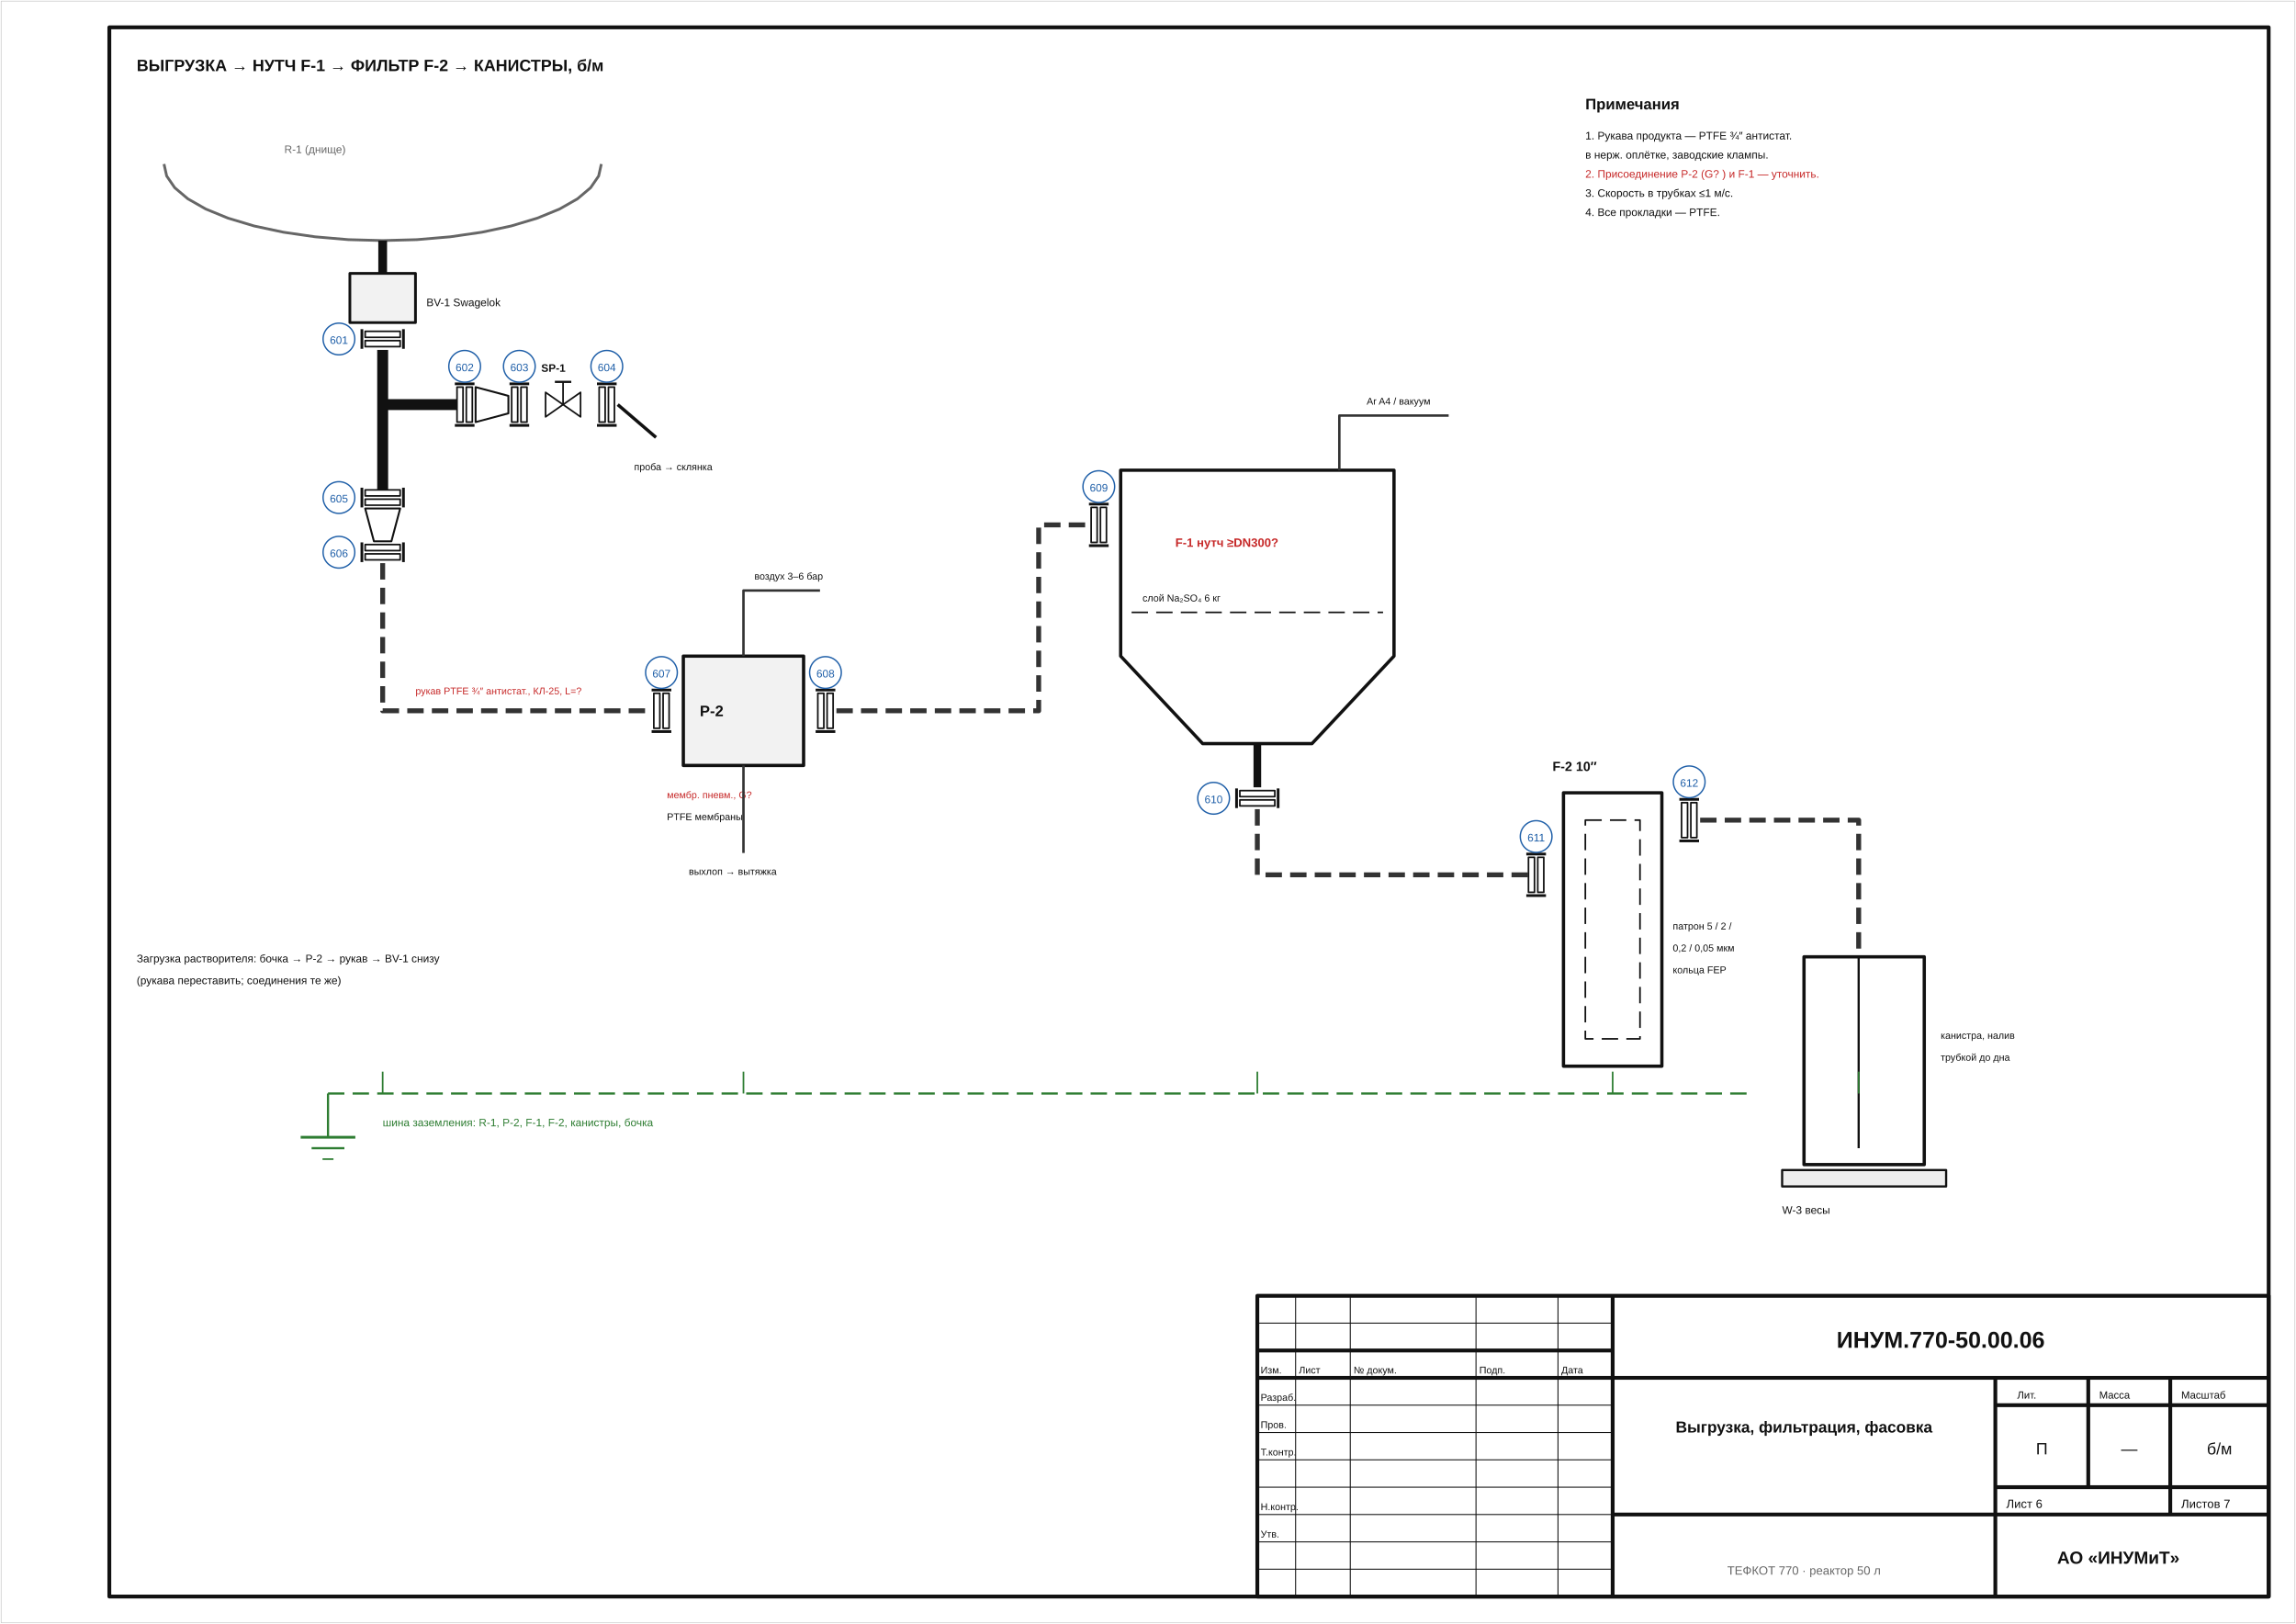
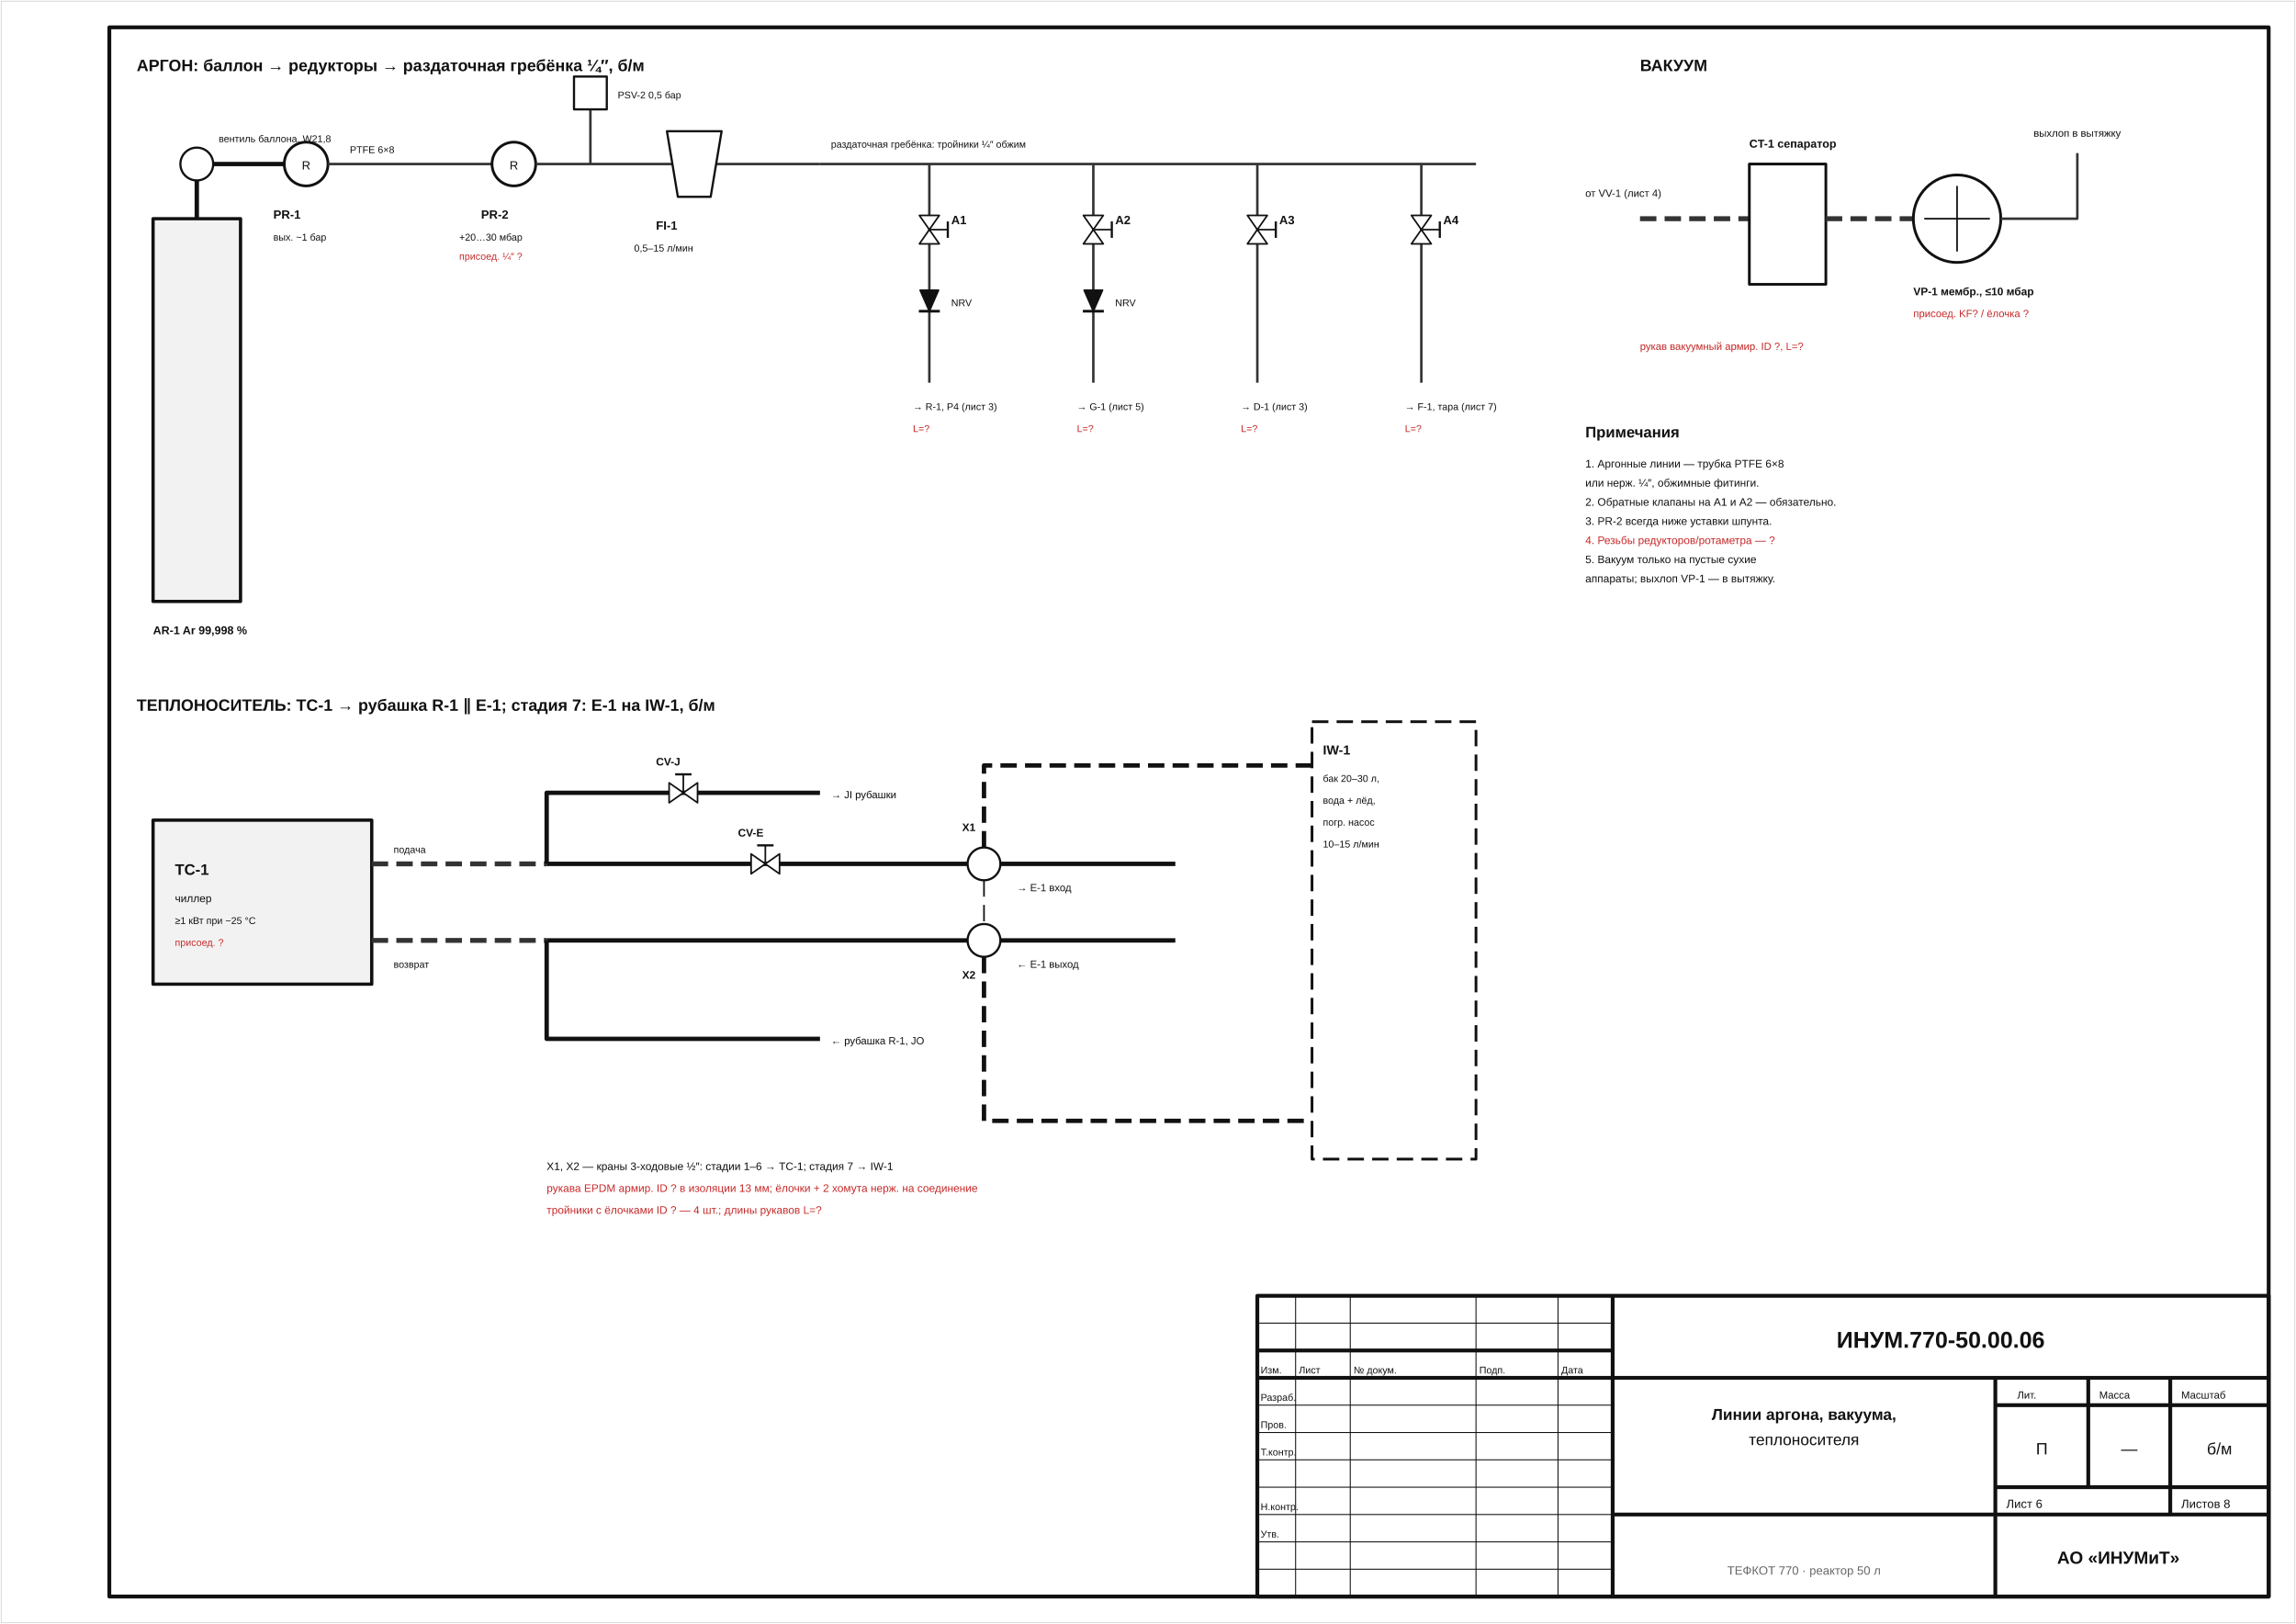
<svg xmlns="http://www.w3.org/2000/svg" viewBox="0 0 420.0 297.0" width="420.0mm" height="297.0mm" font-family="Arial, 'Liberation Sans', sans-serif">
  <rect width="100%" height="100%" fill="#fff" />
  <path d="M0.20,0.20 L419.80,0.20 L419.80,296.80 L0.20,296.80 Z" fill="none" stroke="#bbbbbb" stroke-width="0.1" stroke-linejoin="round" />
  <path d="M20.00,5.00 L415.00,5.00 L415.00,292.00 L20.00,292.00 Z" fill="none" stroke="#111111" stroke-width="0.7" stroke-linejoin="round" />
  <path d="M230.00,237.00 L415.00,237.00 L415.00,292.00 L230.00,292.00 Z" fill="none" stroke="#111111" stroke-width="0.7" stroke-linejoin="round" />
  <path d="M230.00,242.00 L295.00,242.00" fill="none" stroke="#111111" stroke-width="0.18" stroke-linejoin="round" />
  <path d="M230.00,247.00 L295.00,247.00" fill="none" stroke="#111111" stroke-width="0.7" stroke-linejoin="round" />
  <path d="M230.00,252.00 L295.00,252.00" fill="none" stroke="#111111" stroke-width="0.7" stroke-linejoin="round" />
  <path d="M230.00,257.00 L295.00,257.00" fill="none" stroke="#111111" stroke-width="0.18" stroke-linejoin="round" />
  <path d="M230.00,262.00 L295.00,262.00" fill="none" stroke="#111111" stroke-width="0.18" stroke-linejoin="round" />
  <path d="M230.00,267.00 L295.00,267.00" fill="none" stroke="#111111" stroke-width="0.18" stroke-linejoin="round" />
  <path d="M230.00,272.00 L295.00,272.00" fill="none" stroke="#111111" stroke-width="0.18" stroke-linejoin="round" />
  <path d="M230.00,277.00 L295.00,277.00" fill="none" stroke="#111111" stroke-width="0.18" stroke-linejoin="round" />
  <path d="M230.00,282.00 L295.00,282.00" fill="none" stroke="#111111" stroke-width="0.18" stroke-linejoin="round" />
  <path d="M230.00,287.00 L295.00,287.00" fill="none" stroke="#111111" stroke-width="0.18" stroke-linejoin="round" />
  <path d="M237.00,237.00 L237.00,292.00" fill="none" stroke="#111111" stroke-width="0.18" stroke-linejoin="round" />
  <path d="M247.00,237.00 L247.00,292.00" fill="none" stroke="#111111" stroke-width="0.18" stroke-linejoin="round" />
  <path d="M270.00,237.00 L270.00,292.00" fill="none" stroke="#111111" stroke-width="0.18" stroke-linejoin="round" />
  <path d="M285.00,237.00 L285.00,292.00" fill="none" stroke="#111111" stroke-width="0.18" stroke-linejoin="round" />
  <path d="M295.00,237.00 L295.00,292.00" fill="none" stroke="#111111" stroke-width="0.7" stroke-linejoin="round" />
  <text x="230.60" y="251.20" font-size="1.8" text-anchor="start" fill="#111111">Изм.</text>
  <text x="237.60" y="251.20" font-size="1.8" text-anchor="start" fill="#111111">Лист</text>
  <text x="247.60" y="251.20" font-size="1.8" text-anchor="start" fill="#111111">№ докум.</text>
  <text x="270.60" y="251.20" font-size="1.8" text-anchor="start" fill="#111111">Подп.</text>
  <text x="285.60" y="251.20" font-size="1.8" text-anchor="start" fill="#111111">Дата</text>
  <text x="230.60" y="256.20" font-size="1.8" text-anchor="start" fill="#111111">Разраб.</text>
  <text x="230.60" y="261.20" font-size="1.8" text-anchor="start" fill="#111111">Пров.</text>
  <text x="230.60" y="266.20" font-size="1.8" text-anchor="start" fill="#111111">Т.контр.</text>
  <text x="230.60" y="276.20" font-size="1.8" text-anchor="start" fill="#111111">Н.контр.</text>
  <text x="230.60" y="281.20" font-size="1.8" text-anchor="start" fill="#111111">Утв.</text>
  <text x="248.60" y="256.20" font-size="1.8" text-anchor="start" fill="#111111" />
  <path d="M295.00,252.00 L415.00,252.00" fill="none" stroke="#111111" stroke-width="0.7" stroke-linejoin="round" />
  <text x="355.00" y="246.50" font-size="4.2" text-anchor="middle" fill="#111111" font-weight="bold">ИНУМ.770-50.00.06</text>
  <path d="M365.00,252.00 L365.00,292.00" fill="none" stroke="#111111" stroke-width="0.7" stroke-linejoin="round" />
  <path d="M295.00,277.00 L415.00,277.00" fill="none" stroke="#111111" stroke-width="0.7" stroke-linejoin="round" />
-   <text x="330.00" y="262.00" font-size="2.9" text-anchor="middle" fill="#111111" font-weight="bold">Выгрузка, фильтрация, фасовка</text>
+   <text x="330.00" y="259.70" font-size="2.9" text-anchor="middle" fill="#111111" font-weight="bold">Линии аргона, вакуума,</text>
+   <text x="330.00" y="264.30" font-size="2.9" text-anchor="middle" fill="#111111">теплоносителя</text>
  <path d="M365.00,257.00 L415.00,257.00" fill="none" stroke="#111111" stroke-width="0.7" stroke-linejoin="round" />
  <path d="M365.00,272.00 L415.00,272.00" fill="none" stroke="#111111" stroke-width="0.7" stroke-linejoin="round" />
  <path d="M382.00,252.00 L382.00,272.00" fill="none" stroke="#111111" stroke-width="0.7" stroke-linejoin="round" />
  <path d="M397.00,252.00 L397.00,272.00" fill="none" stroke="#111111" stroke-width="0.7" stroke-linejoin="round" />
  <text x="369.00" y="255.80" font-size="1.9" text-anchor="start" fill="#111111">Лит.</text>
  <text x="384.00" y="255.80" font-size="1.9" text-anchor="start" fill="#111111">Масса</text>
  <text x="399.00" y="255.80" font-size="1.9" text-anchor="start" fill="#111111">Масштаб</text>
  <text x="373.50" y="266.00" font-size="3" text-anchor="middle" fill="#111111">П</text>
  <text x="389.50" y="266.00" font-size="3" text-anchor="middle" fill="#111111">—</text>
  <text x="406.00" y="266.00" font-size="3" text-anchor="middle" fill="#111111">б/м</text>
  <path d="M397.00,272.00 L397.00,277.00" fill="none" stroke="#111111" stroke-width="0.7" stroke-linejoin="round" />
  <text x="367.00" y="275.80" font-size="2.2" text-anchor="start" fill="#111111">Лист 6</text>
-   <text x="399.00" y="275.80" font-size="2.2" text-anchor="start" fill="#111111">Листов 7</text>
+   <text x="399.00" y="275.80" font-size="2.2" text-anchor="start" fill="#111111">Листов 8</text>
  <text x="387.50" y="286.00" font-size="3.2" text-anchor="middle" fill="#111111" font-weight="bold">АО «ИНУМиТ»</text>
  <text x="330.00" y="288.00" font-size="2.2" text-anchor="middle" fill="#666666">ТЕФКОТ 770 · реактор 50 л</text>
-   <text x="25.00" y="13.00" font-size="3.0" text-anchor="start" fill="#111111" font-weight="bold">ВЫГРУЗКА → НУТЧ F-1 → ФИЛЬТР F-2 → КАНИСТРЫ, б/м</text>
-   <path d="M30.00,30.00 L30.49,32.19 L31.96,34.33 L34.36,36.36 L37.64,38.23 L41.72,39.90 L46.49,41.33 L51.84,42.47 L57.64,43.31 L63.74,43.83 L70.00,44.00 L76.26,43.83 L82.36,43.31 L88.16,42.47 L93.51,41.33 L98.28,39.90 L102.36,38.23 L105.64,36.36 L108.04,34.33 L109.51,32.19 L110.00,30.00" fill="none" stroke="#666666" stroke-width="0.5" stroke-linejoin="round" />
-   <text x="52.00" y="28.00" font-size="2.0" text-anchor="start" fill="#666666">R-1 (днище)</text>
-   <path d="M70.00,44.00 L70.00,50.00" fill="none" stroke="#111111" stroke-width="1.6" stroke-linejoin="round" />
-   <path d="M64.00,50.00 L76.00,50.00 L76.00,59.00 L64.00,59.00 Z" fill="#f2f2f2" stroke="#111111" stroke-width="0.5" stroke-linejoin="round" />
-   <text x="78.00" y="56.00" font-size="2.0" text-anchor="start" fill="#111111">BV-1 Swagelok</text>
-   <path d="M66.80,60.60 L73.20,60.60 L73.20,61.70 L66.80,61.70 Z" fill="#ffffff" stroke="#111111" stroke-width="0.3" stroke-linejoin="round" />
-   <path d="M66.80,62.30 L73.20,62.30 L73.20,63.40 L66.80,63.40 Z" fill="#ffffff" stroke="#111111" stroke-width="0.3" stroke-linejoin="round" />
-   <path d="M66.20,60.20 L66.20,63.80" fill="none" stroke="#111111" stroke-width="0.5" stroke-linejoin="round" />
-   <path d="M73.80,60.20 L73.80,63.80" fill="none" stroke="#111111" stroke-width="0.5" stroke-linejoin="round" />
-   <circle cx="62.00" cy="62.00" r="2.90" fill="#ffffff" stroke="#1f5fa8" stroke-width="0.25" />
-   <text x="62.00" y="62.90" font-size="2.0" text-anchor="middle" fill="#1f5fa8">601</text>
-   <path d="M70.00,64.00 L70.00,90.00" fill="none" stroke="#111111" stroke-width="2.0" stroke-linejoin="round" />
-   <path d="M70.00,74.00 L84.00,74.00" fill="none" stroke="#111111" stroke-width="2.0" stroke-linejoin="round" />
-   <path d="M83.60,70.80 L84.70,70.80 L84.70,77.20 L83.60,77.20 Z" fill="#ffffff" stroke="#111111" stroke-width="0.3" stroke-linejoin="round" />
-   <path d="M85.30,70.80 L86.40,70.80 L86.40,77.20 L85.30,77.20 Z" fill="#ffffff" stroke="#111111" stroke-width="0.3" stroke-linejoin="round" />
-   <path d="M83.20,70.20 L86.80,70.20" fill="none" stroke="#111111" stroke-width="0.5" stroke-linejoin="round" />
-   <path d="M83.20,77.80 L86.80,77.80" fill="none" stroke="#111111" stroke-width="0.5" stroke-linejoin="round" />
-   <circle cx="85.00" cy="67.00" r="2.90" fill="#ffffff" stroke="#1f5fa8" stroke-width="0.25" />
-   <text x="85.00" y="67.90" font-size="2.0" text-anchor="middle" fill="#1f5fa8">602</text>
-   <path d="M87.00,70.80 L87.00,77.20 L93.00,75.60 L93.00,72.40 Z" fill="#ffffff" stroke="#111111" stroke-width="0.35" stroke-linejoin="round" />
-   <path d="M93.60,70.80 L94.70,70.80 L94.70,77.20 L93.60,77.20 Z" fill="#ffffff" stroke="#111111" stroke-width="0.3" stroke-linejoin="round" />
-   <path d="M95.30,70.80 L96.40,70.80 L96.40,77.20 L95.30,77.20 Z" fill="#ffffff" stroke="#111111" stroke-width="0.3" stroke-linejoin="round" />
-   <path d="M93.20,70.20 L96.80,70.20" fill="none" stroke="#111111" stroke-width="0.5" stroke-linejoin="round" />
-   <path d="M93.20,77.80 L96.80,77.80" fill="none" stroke="#111111" stroke-width="0.5" stroke-linejoin="round" />
-   <circle cx="95.00" cy="67.00" r="2.90" fill="#ffffff" stroke="#1f5fa8" stroke-width="0.25" />
-   <text x="95.00" y="67.90" font-size="2.0" text-anchor="middle" fill="#1f5fa8">603</text>
-   <path d="M99.80,71.76 L106.20,76.24 L106.20,71.76 L99.80,76.24 Z" fill="#ffffff" stroke="#111111" stroke-width="0.3" stroke-linejoin="round" />
-   <path d="M103.00,74.00 L103.00,69.84" fill="none" stroke="#111111" stroke-width="0.3" stroke-linejoin="round" />
-   <path d="M101.50,69.84 L104.50,69.84" fill="none" stroke="#111111" stroke-width="0.4" stroke-linejoin="round" />
-   <text x="99.00" y="68.00" font-size="2.0" text-anchor="start" fill="#111111" font-weight="bold">SP-1</text>
-   <path d="M109.60,70.80 L110.70,70.80 L110.70,77.20 L109.60,77.20 Z" fill="#ffffff" stroke="#111111" stroke-width="0.3" stroke-linejoin="round" />
-   <path d="M111.30,70.80 L112.40,70.80 L112.40,77.20 L111.30,77.20 Z" fill="#ffffff" stroke="#111111" stroke-width="0.3" stroke-linejoin="round" />
-   <path d="M109.20,70.20 L112.80,70.20" fill="none" stroke="#111111" stroke-width="0.5" stroke-linejoin="round" />
-   <path d="M109.20,77.80 L112.80,77.80" fill="none" stroke="#111111" stroke-width="0.5" stroke-linejoin="round" />
-   <circle cx="111.00" cy="67.00" r="2.90" fill="#ffffff" stroke="#1f5fa8" stroke-width="0.25" />
-   <text x="111.00" y="67.90" font-size="2.0" text-anchor="middle" fill="#1f5fa8">604</text>
-   <path d="M113.00,74.00 L120.00,80.00" fill="none" stroke="#111111" stroke-width="0.6" stroke-linejoin="round" />
-   <text x="116.00" y="86.00" font-size="1.8" text-anchor="start" fill="#111111">проба → склянка</text>
-   <path d="M66.80,89.60 L73.20,89.60 L73.20,90.70 L66.80,90.70 Z" fill="#ffffff" stroke="#111111" stroke-width="0.3" stroke-linejoin="round" />
-   <path d="M66.80,91.30 L73.20,91.30 L73.20,92.40 L66.80,92.40 Z" fill="#ffffff" stroke="#111111" stroke-width="0.3" stroke-linejoin="round" />
-   <path d="M66.20,89.20 L66.20,92.80" fill="none" stroke="#111111" stroke-width="0.5" stroke-linejoin="round" />
-   <path d="M73.80,89.20 L73.80,92.80" fill="none" stroke="#111111" stroke-width="0.5" stroke-linejoin="round" />
-   <circle cx="62.00" cy="91.00" r="2.90" fill="#ffffff" stroke="#1f5fa8" stroke-width="0.25" />
-   <text x="62.00" y="91.90" font-size="2.0" text-anchor="middle" fill="#1f5fa8">605</text>
-   <path d="M66.80,93.00 L73.20,93.00 L71.60,99.00 L68.40,99.00 Z" fill="#ffffff" stroke="#111111" stroke-width="0.35" stroke-linejoin="round" />
-   <path d="M66.80,99.60 L73.20,99.60 L73.20,100.70 L66.80,100.70 Z" fill="#ffffff" stroke="#111111" stroke-width="0.3" stroke-linejoin="round" />
-   <path d="M66.80,101.30 L73.20,101.30 L73.20,102.40 L66.80,102.40 Z" fill="#ffffff" stroke="#111111" stroke-width="0.3" stroke-linejoin="round" />
-   <path d="M66.20,99.20 L66.20,102.80" fill="none" stroke="#111111" stroke-width="0.5" stroke-linejoin="round" />
-   <path d="M73.80,99.20 L73.80,102.80" fill="none" stroke="#111111" stroke-width="0.5" stroke-linejoin="round" />
-   <circle cx="62.00" cy="101.00" r="2.90" fill="#ffffff" stroke="#1f5fa8" stroke-width="0.25" />
-   <text x="62.00" y="101.90" font-size="2.0" text-anchor="middle" fill="#1f5fa8">606</text>
-   <path d="M70.00,103.00 L70.00,130.00 L120.00,130.00" fill="none" stroke="#333333" stroke-width="0.9" stroke-dasharray="3 1.5" stroke-linejoin="round" />
-   <text x="76.00" y="127.00" font-size="1.8" text-anchor="start" fill="#c62828">рукав PTFE ¾″ антистат., КЛ-25, L=?</text>
-   <path d="M119.60,126.80 L120.70,126.80 L120.70,133.20 L119.60,133.20 Z" fill="#ffffff" stroke="#111111" stroke-width="0.3" stroke-linejoin="round" />
-   <path d="M121.30,126.80 L122.40,126.80 L122.40,133.20 L121.30,133.20 Z" fill="#ffffff" stroke="#111111" stroke-width="0.3" stroke-linejoin="round" />
-   <path d="M119.20,126.20 L122.80,126.20" fill="none" stroke="#111111" stroke-width="0.5" stroke-linejoin="round" />
-   <path d="M119.20,133.80 L122.80,133.80" fill="none" stroke="#111111" stroke-width="0.5" stroke-linejoin="round" />
-   <circle cx="121.00" cy="123.00" r="2.90" fill="#ffffff" stroke="#1f5fa8" stroke-width="0.25" />
-   <text x="121.00" y="123.90" font-size="2.0" text-anchor="middle" fill="#1f5fa8">607</text>
-   <path d="M125.00,120.00 L147.00,120.00 L147.00,140.00 L125.00,140.00 Z" fill="#f2f2f2" stroke="#111111" stroke-width="0.6" stroke-linejoin="round" />
-   <text x="128.00" y="131.00" font-size="2.8" text-anchor="start" fill="#111111" font-weight="bold">P-2</text>
-   <text x="122.00" y="146.00" font-size="1.8" text-anchor="start" fill="#c62828">мембр. пневм., G? </text>
-   <text x="122.00" y="150.00" font-size="1.8" text-anchor="start" fill="#111111">PTFE мембраны</text>
-   <path d="M149.60,126.80 L150.70,126.80 L150.70,133.20 L149.60,133.20 Z" fill="#ffffff" stroke="#111111" stroke-width="0.3" stroke-linejoin="round" />
-   <path d="M151.30,126.80 L152.40,126.80 L152.40,133.20 L151.30,133.20 Z" fill="#ffffff" stroke="#111111" stroke-width="0.3" stroke-linejoin="round" />
-   <path d="M149.20,126.20 L152.80,126.20" fill="none" stroke="#111111" stroke-width="0.5" stroke-linejoin="round" />
-   <path d="M149.20,133.80 L152.80,133.80" fill="none" stroke="#111111" stroke-width="0.5" stroke-linejoin="round" />
-   <circle cx="151.00" cy="123.00" r="2.90" fill="#ffffff" stroke="#1f5fa8" stroke-width="0.25" />
-   <text x="151.00" y="123.90" font-size="2.0" text-anchor="middle" fill="#1f5fa8">608</text>
-   <path d="M153.00,130.00 L190.00,130.00 L190.00,96.00 L200.00,96.00" fill="none" stroke="#333333" stroke-width="0.9" stroke-dasharray="3 1.5" stroke-linejoin="round" />
-   <path d="M136.00,120.00 L136.00,108.00 L150.00,108.00" fill="none" stroke="#333333" stroke-width="0.45" stroke-linejoin="round" />
-   <text x="138.00" y="106.00" font-size="1.8" text-anchor="start" fill="#111111">воздух 3–6 бар</text>
-   <path d="M136.00,140.00 L136.00,156.00" fill="none" stroke="#333333" stroke-width="0.45" stroke-linejoin="round" />
-   <text x="126.00" y="160.00" font-size="1.8" text-anchor="start" fill="#111111">выхлоп → вытяжка</text>
-   <path d="M199.60,92.80 L200.70,92.80 L200.70,99.20 L199.60,99.20 Z" fill="#ffffff" stroke="#111111" stroke-width="0.3" stroke-linejoin="round" />
-   <path d="M201.30,92.80 L202.40,92.80 L202.40,99.20 L201.30,99.20 Z" fill="#ffffff" stroke="#111111" stroke-width="0.3" stroke-linejoin="round" />
-   <path d="M199.20,92.20 L202.80,92.20" fill="none" stroke="#111111" stroke-width="0.5" stroke-linejoin="round" />
-   <path d="M199.20,99.80 L202.80,99.80" fill="none" stroke="#111111" stroke-width="0.5" stroke-linejoin="round" />
-   <circle cx="201.00" cy="89.00" r="2.90" fill="#ffffff" stroke="#1f5fa8" stroke-width="0.25" />
-   <text x="201.00" y="89.90" font-size="2.0" text-anchor="middle" fill="#1f5fa8">609</text>
-   <path d="M205.00,86.00 L255.00,86.00 L255.00,120.00 L240.00,136.00 L220.00,136.00 L205.00,120.00 Z" fill="#ffffff" stroke="#111111" stroke-width="0.6" stroke-linejoin="round" />
-   <path d="M207.00,112.00 L253.00,112.00" fill="none" stroke="#111111" stroke-width="0.3" stroke-dasharray="3 1.5" stroke-linejoin="round" />
-   <text x="209.00" y="110.00" font-size="1.8" text-anchor="start" fill="#111111">слой Na₂SO₄ 6 кг</text>
-   <text x="215.00" y="100.00" font-size="2.2" text-anchor="start" fill="#c62828" font-weight="bold">F-1 нутч ≥DN300?</text>
-   <path d="M245.00,86.00 L245.00,76.00 L265.00,76.00" fill="none" stroke="#333333" stroke-width="0.45" stroke-linejoin="round" />
-   <text x="250.00" y="74.00" font-size="1.8" text-anchor="start" fill="#111111">Ar A4 / вакуум</text>
-   <path d="M230.00,136.00 L230.00,144.00" fill="none" stroke="#111111" stroke-width="1.4" stroke-linejoin="round" />
-   <path d="M226.80,144.60 L233.20,144.60 L233.20,145.70 L226.80,145.70 Z" fill="#ffffff" stroke="#111111" stroke-width="0.3" stroke-linejoin="round" />
-   <path d="M226.80,146.30 L233.20,146.30 L233.20,147.40 L226.80,147.40 Z" fill="#ffffff" stroke="#111111" stroke-width="0.3" stroke-linejoin="round" />
-   <path d="M226.20,144.20 L226.20,147.80" fill="none" stroke="#111111" stroke-width="0.5" stroke-linejoin="round" />
-   <path d="M233.80,144.20 L233.80,147.80" fill="none" stroke="#111111" stroke-width="0.5" stroke-linejoin="round" />
-   <circle cx="222.00" cy="146.00" r="2.90" fill="#ffffff" stroke="#1f5fa8" stroke-width="0.25" />
-   <text x="222.00" y="146.90" font-size="2.0" text-anchor="middle" fill="#1f5fa8">610</text>
-   <path d="M230.00,148.00 L230.00,160.00 L280.00,160.00" fill="none" stroke="#333333" stroke-width="0.9" stroke-dasharray="3 1.5" stroke-linejoin="round" />
-   <path d="M279.60,156.80 L280.70,156.80 L280.70,163.20 L279.60,163.20 Z" fill="#ffffff" stroke="#111111" stroke-width="0.3" stroke-linejoin="round" />
-   <path d="M281.30,156.80 L282.40,156.80 L282.40,163.20 L281.30,163.20 Z" fill="#ffffff" stroke="#111111" stroke-width="0.3" stroke-linejoin="round" />
-   <path d="M279.20,156.20 L282.80,156.20" fill="none" stroke="#111111" stroke-width="0.5" stroke-linejoin="round" />
-   <path d="M279.20,163.80 L282.80,163.80" fill="none" stroke="#111111" stroke-width="0.5" stroke-linejoin="round" />
-   <circle cx="281.00" cy="153.00" r="2.90" fill="#ffffff" stroke="#1f5fa8" stroke-width="0.25" />
-   <text x="281.00" y="153.90" font-size="2.0" text-anchor="middle" fill="#1f5fa8">611</text>
-   <path d="M286.00,145.00 L304.00,145.00 L304.00,195.00 L286.00,195.00 Z" fill="#ffffff" stroke="#111111" stroke-width="0.6" stroke-linejoin="round" />
-   <path d="M290.00,150.00 L300.00,150.00 L300.00,190.00 L290.00,190.00 Z" fill="none" stroke="#111111" stroke-width="0.3" stroke-dasharray="3 1.5" stroke-linejoin="round" />
-   <text x="284.00" y="141.00" font-size="2.4" text-anchor="start" fill="#111111" font-weight="bold">F-2 10″</text>
-   <text x="306.00" y="170.00" font-size="1.8" text-anchor="start" fill="#111111">патрон 5 / 2 /</text>
-   <text x="306.00" y="174.00" font-size="1.8" text-anchor="start" fill="#111111">0,2 / 0,05 мкм</text>
-   <text x="306.00" y="178.00" font-size="1.8" text-anchor="start" fill="#111111">кольца FEP</text>
-   <path d="M307.60,146.80 L308.70,146.80 L308.70,153.20 L307.60,153.20 Z" fill="#ffffff" stroke="#111111" stroke-width="0.3" stroke-linejoin="round" />
-   <path d="M309.30,146.80 L310.40,146.80 L310.40,153.20 L309.30,153.20 Z" fill="#ffffff" stroke="#111111" stroke-width="0.3" stroke-linejoin="round" />
-   <path d="M307.20,146.20 L310.80,146.20" fill="none" stroke="#111111" stroke-width="0.5" stroke-linejoin="round" />
-   <path d="M307.20,153.80 L310.80,153.80" fill="none" stroke="#111111" stroke-width="0.5" stroke-linejoin="round" />
-   <circle cx="309.00" cy="143.00" r="2.90" fill="#ffffff" stroke="#1f5fa8" stroke-width="0.25" />
-   <text x="309.00" y="143.90" font-size="2.0" text-anchor="middle" fill="#1f5fa8">612</text>
-   <path d="M311.00,150.00 L340.00,150.00 L340.00,175.00" fill="none" stroke="#333333" stroke-width="0.9" stroke-dasharray="3 1.5" stroke-linejoin="round" />
-   <path d="M330.00,175.00 L352.00,175.00 L352.00,213.00 L330.00,213.00 Z" fill="#ffffff" stroke="#111111" stroke-width="0.6" stroke-linejoin="round" />
-   <path d="M340.00,175.00 L340.00,210.00" fill="none" stroke="#111111" stroke-width="0.4" stroke-linejoin="round" />
-   <text x="355.00" y="190.00" font-size="1.8" text-anchor="start" fill="#111111">канистра, налив</text>
-   <text x="355.00" y="194.00" font-size="1.8" text-anchor="start" fill="#111111">трубкой до дна</text>
-   <path d="M326.00,214.00 L356.00,214.00 L356.00,217.00 L326.00,217.00 Z" fill="#eeeeee" stroke="#111111" stroke-width="0.4" stroke-linejoin="round" />
-   <text x="326.00" y="222.00" font-size="2.0" text-anchor="start" fill="#111111">W-3 весы</text>
-   <path d="M60.00,200.00 L320.00,200.00" fill="none" stroke="#2e7d32" stroke-width="0.4" stroke-dasharray="3 1.5" stroke-linejoin="round" />
-   <path d="M70.00,200.00 L70.00,196.00" fill="none" stroke="#2e7d32" stroke-width="0.3" stroke-linejoin="round" />
-   <path d="M136.00,200.00 L136.00,196.00" fill="none" stroke="#2e7d32" stroke-width="0.3" stroke-linejoin="round" />
-   <path d="M230.00,200.00 L230.00,196.00" fill="none" stroke="#2e7d32" stroke-width="0.3" stroke-linejoin="round" />
-   <path d="M295.00,200.00 L295.00,196.00" fill="none" stroke="#2e7d32" stroke-width="0.3" stroke-linejoin="round" />
-   <path d="M340.00,200.00 L340.00,196.00" fill="none" stroke="#2e7d32" stroke-width="0.3" stroke-linejoin="round" />
-   <path d="M60.00,200.00 L60.00,208.00" fill="none" stroke="#2e7d32" stroke-width="0.4" stroke-linejoin="round" />
-   <path d="M55.00,208.00 L65.00,208.00" fill="none" stroke="#2e7d32" stroke-width="0.5" stroke-linejoin="round" />
-   <path d="M57.00,210.00 L63.00,210.00" fill="none" stroke="#2e7d32" stroke-width="0.4" stroke-linejoin="round" />
-   <path d="M59.00,212.00 L61.00,212.00" fill="none" stroke="#2e7d32" stroke-width="0.3" stroke-linejoin="round" />
-   <text x="70.00" y="206.00" font-size="2.0" text-anchor="start" fill="#2e7d32">шина заземления: R-1, P-2, F-1, F-2, канистры, бочка</text>
-   <text x="25.00" y="176.00" font-size="2.0" text-anchor="start" fill="#111111">Загрузка растворителя: бочка → P-2 → рукав → BV-1 снизу</text>
-   <text x="25.00" y="180.00" font-size="2.0" text-anchor="start" fill="#111111">(рукава переставить; соединения те же)</text>
-   <text x="290.00" y="20.00" font-size="2.8" text-anchor="start" fill="#111111" font-weight="bold">Примечания</text>
-   <text x="290.00" y="25.50" font-size="2.0" text-anchor="start" fill="#111111">1. Рукава продукта — PTFE ¾″ антистат.</text>
-   <text x="290.00" y="29.00" font-size="2.0" text-anchor="start" fill="#111111">   в нерж. оплётке, заводские клампы.</text>
-   <text x="290.00" y="32.50" font-size="2.0" text-anchor="start" fill="#c62828">2. Присоединение P-2 (G? ) и F-1 — уточнить.</text>
-   <text x="290.00" y="36.00" font-size="2.0" text-anchor="start" fill="#111111">3. Скорость в трубках ≤1 м/с.</text>
-   <text x="290.00" y="39.50" font-size="2.0" text-anchor="start" fill="#111111">4. Все прокладки — PTFE.</text>
+   <text x="25.00" y="13.00" font-size="3.0" text-anchor="start" fill="#111111" font-weight="bold">АРГОН: баллон → редукторы → раздаточная гребёнка ¼″, б/м</text>
+   <path d="M28.00,40.00 L44.00,40.00 L44.00,110.00 L28.00,110.00 Z" fill="#f2f2f2" stroke="#111111" stroke-width="0.6" stroke-linejoin="round" />
+   <text x="28.00" y="116.00" font-size="2.1" text-anchor="start" fill="#111111" font-weight="bold">AR-1 Ar 99,998 %</text>
+   <path d="M36.00,40.00 L36.00,32.00" fill="none" stroke="#111111" stroke-width="0.8" stroke-linejoin="round" />
+   <circle cx="36.00" cy="30.00" r="3.00" fill="#ffffff" stroke="#111111" stroke-width="0.4" />
+   <text x="40.00" y="26.00" font-size="1.8" text-anchor="start" fill="#111111">вентиль баллона, W21,8</text>
+   <circle cx="56.00" cy="30.00" r="4.00" fill="#ffffff" stroke="#111111" stroke-width="0.5" />
+   <text x="56.00" y="31.00" font-size="2.2" text-anchor="middle" fill="#111111">R</text>
+   <text x="50.00" y="40.00" font-size="2.2" text-anchor="start" fill="#111111" font-weight="bold">PR-1</text>
+   <text x="50.00" y="44.00" font-size="1.8" text-anchor="start" fill="#111111">вых. ~1 бар</text>
+   <path d="M39.00,30.00 L52.00,30.00" fill="none" stroke="#111111" stroke-width="0.8" stroke-linejoin="round" />
+   <path d="M60.00,30.00 L90.00,30.00" fill="none" stroke="#333333" stroke-width="0.45" stroke-linejoin="round" />
+   <text x="64.00" y="28.00" font-size="1.8" text-anchor="start" fill="#111111">PTFE 6×8</text>
+   <circle cx="94.00" cy="30.00" r="4.00" fill="#ffffff" stroke="#111111" stroke-width="0.5" />
+   <text x="94.00" y="31.00" font-size="2.2" text-anchor="middle" fill="#111111">R</text>
+   <text x="88.00" y="40.00" font-size="2.2" text-anchor="start" fill="#111111" font-weight="bold">PR-2</text>
+   <text x="84.00" y="44.00" font-size="1.8" text-anchor="start" fill="#111111">+20…30 мбар</text>
+   <text x="84.00" y="47.50" font-size="1.8" text-anchor="start" fill="#c62828">присоед. ¼″ ?</text>
+   <path d="M98.00,30.00 L150.00,30.00" fill="none" stroke="#333333" stroke-width="0.45" stroke-linejoin="round" />
+   <path d="M108.00,30.00 L108.00,20.00" fill="none" stroke="#333333" stroke-width="0.45" stroke-linejoin="round" />
+   <path d="M105.00,14.00 L111.00,14.00 L111.00,20.00 L105.00,20.00 Z" fill="#ffffff" stroke="#111111" stroke-width="0.4" stroke-linejoin="round" />
+   <text x="113.00" y="18.00" font-size="1.8" text-anchor="start" fill="#111111">PSV-2 0,5 бар</text>
+   <path d="M122.00,24.00 L132.00,24.00 L130.00,36.00 L124.00,36.00 Z" fill="#ffffff" stroke="#111111" stroke-width="0.4" stroke-linejoin="round" />
+   <text x="120.00" y="42.00" font-size="2.2" text-anchor="start" fill="#111111" font-weight="bold">FI-1</text>
+   <text x="116.00" y="46.00" font-size="1.8" text-anchor="start" fill="#111111">0,5–15 л/мин</text>
+   <path d="M150.00,30.00 L270.00,30.00" fill="none" stroke="#333333" stroke-width="0.45" stroke-linejoin="round" />
+   <text x="152.00" y="27.00" font-size="1.8" text-anchor="start" fill="#111111">раздаточная гребёнка: тройники ¼″ обжим</text>
+   <path d="M170.00,30.00 L170.00,70.00" fill="none" stroke="#333333" stroke-width="0.45" stroke-linejoin="round" />
+   <path d="M168.18,39.40 L171.82,44.60 L168.18,44.60 L171.82,39.40 Z" fill="#ffffff" stroke="#111111" stroke-width="0.3" stroke-linejoin="round" />
+   <path d="M170.00,42.00 L173.38,42.00" fill="none" stroke="#111111" stroke-width="0.3" stroke-linejoin="round" />
+   <path d="M173.38,40.50 L173.38,43.50" fill="none" stroke="#111111" stroke-width="0.4" stroke-linejoin="round" />
+   <text x="174.00" y="41.00" font-size="2.2" text-anchor="start" fill="#111111" font-weight="bold">A1</text>
+   <path d="M170.00,56.92 L168.32,53.08 L171.68,53.08 Z" fill="#111111" stroke="#111111" stroke-width="0.3" stroke-linejoin="round" />
+   <path d="M168.08,56.92 L171.92,56.92" fill="none" stroke="#111111" stroke-width="0.5" stroke-linejoin="round" />
+   <text x="174.00" y="56.00" font-size="1.8" text-anchor="start" fill="#111111">NRV</text>
+   <text x="167.00" y="75.00" font-size="1.8" text-anchor="start" fill="#111111">→ R-1, P4 (лист 3)</text>
+   <text x="167.00" y="79.00" font-size="1.8" text-anchor="start" fill="#c62828">L=?</text>
+   <path d="M200.00,30.00 L200.00,70.00" fill="none" stroke="#333333" stroke-width="0.45" stroke-linejoin="round" />
+   <path d="M198.18,39.40 L201.82,44.60 L198.18,44.60 L201.82,39.40 Z" fill="#ffffff" stroke="#111111" stroke-width="0.3" stroke-linejoin="round" />
+   <path d="M200.00,42.00 L203.38,42.00" fill="none" stroke="#111111" stroke-width="0.3" stroke-linejoin="round" />
+   <path d="M203.38,40.50 L203.38,43.50" fill="none" stroke="#111111" stroke-width="0.4" stroke-linejoin="round" />
+   <text x="204.00" y="41.00" font-size="2.2" text-anchor="start" fill="#111111" font-weight="bold">A2</text>
+   <path d="M200.00,56.92 L198.32,53.08 L201.68,53.08 Z" fill="#111111" stroke="#111111" stroke-width="0.3" stroke-linejoin="round" />
+   <path d="M198.08,56.92 L201.92,56.92" fill="none" stroke="#111111" stroke-width="0.5" stroke-linejoin="round" />
+   <text x="204.00" y="56.00" font-size="1.8" text-anchor="start" fill="#111111">NRV</text>
+   <text x="197.00" y="75.00" font-size="1.8" text-anchor="start" fill="#111111">→ G-1 (лист 5)</text>
+   <text x="197.00" y="79.00" font-size="1.8" text-anchor="start" fill="#c62828">L=?</text>
+   <path d="M230.00,30.00 L230.00,70.00" fill="none" stroke="#333333" stroke-width="0.45" stroke-linejoin="round" />
+   <path d="M228.18,39.40 L231.82,44.60 L228.18,44.60 L231.82,39.40 Z" fill="#ffffff" stroke="#111111" stroke-width="0.3" stroke-linejoin="round" />
+   <path d="M230.00,42.00 L233.38,42.00" fill="none" stroke="#111111" stroke-width="0.3" stroke-linejoin="round" />
+   <path d="M233.38,40.50 L233.38,43.50" fill="none" stroke="#111111" stroke-width="0.4" stroke-linejoin="round" />
+   <text x="234.00" y="41.00" font-size="2.2" text-anchor="start" fill="#111111" font-weight="bold">A3</text>
+   <text x="227.00" y="75.00" font-size="1.8" text-anchor="start" fill="#111111">→ D-1 (лист 3)</text>
+   <text x="227.00" y="79.00" font-size="1.8" text-anchor="start" fill="#c62828">L=?</text>
+   <path d="M260.00,30.00 L260.00,70.00" fill="none" stroke="#333333" stroke-width="0.45" stroke-linejoin="round" />
+   <path d="M258.18,39.40 L261.82,44.60 L258.18,44.60 L261.82,39.40 Z" fill="#ffffff" stroke="#111111" stroke-width="0.3" stroke-linejoin="round" />
+   <path d="M260.00,42.00 L263.38,42.00" fill="none" stroke="#111111" stroke-width="0.3" stroke-linejoin="round" />
+   <path d="M263.38,40.50 L263.38,43.50" fill="none" stroke="#111111" stroke-width="0.4" stroke-linejoin="round" />
+   <text x="264.00" y="41.00" font-size="2.2" text-anchor="start" fill="#111111" font-weight="bold">A4</text>
+   <text x="257.00" y="75.00" font-size="1.8" text-anchor="start" fill="#111111">→ F-1, тара (лист 7)</text>
+   <text x="257.00" y="79.00" font-size="1.8" text-anchor="start" fill="#c62828">L=?</text>
+   <text x="300.00" y="13.00" font-size="3.0" text-anchor="start" fill="#111111" font-weight="bold">ВАКУУМ</text>
+   <path d="M300.00,40.00 L320.00,40.00" fill="none" stroke="#333333" stroke-width="0.9" stroke-dasharray="3 1.5" stroke-linejoin="round" />
+   <text x="290.00" y="36.00" font-size="1.9" text-anchor="start" fill="#111111">от VV-1 (лист 4)</text>
+   <path d="M320.00,30.00 L334.00,30.00 L334.00,52.00 L320.00,52.00 Z" fill="#ffffff" stroke="#111111" stroke-width="0.5" stroke-linejoin="round" />
+   <text x="320.00" y="27.00" font-size="2.1" text-anchor="start" fill="#111111" font-weight="bold">CT-1 сепаратор</text>
+   <path d="M334.00,40.00 L350.00,40.00" fill="none" stroke="#333333" stroke-width="0.9" stroke-dasharray="3 1.5" stroke-linejoin="round" />
+   <circle cx="358.00" cy="40.00" r="8.00" fill="#ffffff" stroke="#111111" stroke-width="0.5" />
+   <path d="M352.00,40.00 L364.00,40.00" fill="none" stroke="#111111" stroke-width="0.3" stroke-linejoin="round" />
+   <path d="M358.00,34.00 L358.00,46.00" fill="none" stroke="#111111" stroke-width="0.3" stroke-linejoin="round" />
+   <text x="350.00" y="54.00" font-size="2.0" text-anchor="start" fill="#111111" font-weight="bold">VP-1 мембр., ≤10 мбар</text>
+   <text x="350.00" y="58.00" font-size="1.9" text-anchor="start" fill="#c62828">присоед. KF? / ёлочка ?</text>
+   <path d="M366.00,40.00 L380.00,40.00 L380.00,28.00" fill="none" stroke="#333333" stroke-width="0.45" stroke-linejoin="round" />
+   <text x="372.00" y="25.00" font-size="1.9" text-anchor="start" fill="#111111">выхлоп в вытяжку</text>
+   <text x="300.00" y="64.00" font-size="1.9" text-anchor="start" fill="#c62828">рукав вакуумный армир. ID ?, L=?</text>
+   <text x="25.00" y="130.00" font-size="3.0" text-anchor="start" fill="#111111" font-weight="bold">ТЕПЛОНОСИТЕЛЬ: TC-1 → рубашка R-1 ∥ E-1; стадия 7: E-1 на IW-1, б/м</text>
+   <path d="M28.00,150.00 L68.00,150.00 L68.00,180.00 L28.00,180.00 Z" fill="#f2f2f2" stroke="#111111" stroke-width="0.6" stroke-linejoin="round" />
+   <text x="32.00" y="160.00" font-size="2.8" text-anchor="start" fill="#111111" font-weight="bold">TC-1</text>
+   <text x="32.00" y="165.00" font-size="2.0" text-anchor="start" fill="#111111">чиллер</text>
+   <text x="32.00" y="169.00" font-size="1.8" text-anchor="start" fill="#111111">≥1 кВт при −25 °C</text>
+   <text x="32.00" y="173.00" font-size="1.8" text-anchor="start" fill="#c62828">присоед. ?</text>
+   <path d="M68.00,158.00 L100.00,158.00" fill="none" stroke="#333333" stroke-width="0.9" stroke-dasharray="3 1.5" stroke-linejoin="round" />
+   <path d="M68.00,172.00 L100.00,172.00" fill="none" stroke="#333333" stroke-width="0.9" stroke-dasharray="3 1.5" stroke-linejoin="round" />
+   <text x="72.00" y="156.00" font-size="1.8" text-anchor="start" fill="#111111">подача</text>
+   <text x="72.00" y="177.00" font-size="1.8" text-anchor="start" fill="#111111">возврат</text>
+   <path d="M100.00,158.00 L100.00,145.00 L150.00,145.00" fill="none" stroke="#111111" stroke-width="0.8" stroke-linejoin="round" />
+   <path d="M100.00,158.00 L180.00,158.00" fill="none" stroke="#111111" stroke-width="0.8" stroke-linejoin="round" />
+   <path d="M122.40,143.18 L127.60,146.82 L127.60,143.18 L122.40,146.82 Z" fill="#ffffff" stroke="#111111" stroke-width="0.3" stroke-linejoin="round" />
+   <path d="M125.00,145.00 L125.00,141.62" fill="none" stroke="#111111" stroke-width="0.3" stroke-linejoin="round" />
+   <path d="M123.50,141.62 L126.50,141.62" fill="none" stroke="#111111" stroke-width="0.4" stroke-linejoin="round" />
+   <text x="120.00" y="140.00" font-size="2.0" text-anchor="start" fill="#111111" font-weight="bold">CV-J</text>
+   <text x="152.00" y="146.00" font-size="1.9" text-anchor="start" fill="#111111">→ JI рубашки</text>
+   <path d="M137.40,156.18 L142.60,159.82 L142.60,156.18 L137.40,159.82 Z" fill="#ffffff" stroke="#111111" stroke-width="0.3" stroke-linejoin="round" />
+   <path d="M140.00,158.00 L140.00,154.62" fill="none" stroke="#111111" stroke-width="0.3" stroke-linejoin="round" />
+   <path d="M138.50,154.62 L141.50,154.62" fill="none" stroke="#111111" stroke-width="0.4" stroke-linejoin="round" />
+   <text x="135.00" y="153.00" font-size="2.0" text-anchor="start" fill="#111111" font-weight="bold">CV-E</text>
+   <circle cx="180.00" cy="158.00" r="3.00" fill="#ffffff" stroke="#111111" stroke-width="0.4" />
+   <text x="176.00" y="152.00" font-size="2.0" text-anchor="start" fill="#111111" font-weight="bold">X1</text>
+   <path d="M183.00,158.00 L215.00,158.00" fill="none" stroke="#111111" stroke-width="0.8" stroke-linejoin="round" />
+   <text x="186.00" y="163.00" font-size="1.9" text-anchor="start" fill="#111111">→ E-1 вход</text>
+   <path d="M100.00,172.00 L100.00,190.00 L150.00,190.00" fill="none" stroke="#111111" stroke-width="0.8" stroke-linejoin="round" />
+   <path d="M100.00,172.00 L180.00,172.00" fill="none" stroke="#111111" stroke-width="0.8" stroke-linejoin="round" />
+   <text x="152.00" y="191.00" font-size="1.9" text-anchor="start" fill="#111111">← рубашка R-1, JO</text>
+   <circle cx="180.00" cy="172.00" r="3.00" fill="#ffffff" stroke="#111111" stroke-width="0.4" />
+   <text x="176.00" y="179.00" font-size="2.0" text-anchor="start" fill="#111111" font-weight="bold">X2</text>
+   <path d="M183.00,172.00 L215.00,172.00" fill="none" stroke="#111111" stroke-width="0.8" stroke-linejoin="round" />
+   <text x="186.00" y="177.00" font-size="1.9" text-anchor="start" fill="#111111">← E-1 выход</text>
+   <path d="M180.00,161.00 L180.00,169.00" fill="none" stroke="#111111" stroke-width="0.3" stroke-dasharray="3 1.5" stroke-linejoin="round" />
+   <path d="M180.00,155.00 L180.00,140.00 L240.00,140.00" fill="none" stroke="#111111" stroke-width="0.8" stroke-dasharray="3 1.5" stroke-linejoin="round" />
+   <path d="M180.00,175.00 L180.00,205.00 L240.00,205.00" fill="none" stroke="#111111" stroke-width="0.8" stroke-dasharray="3 1.5" stroke-linejoin="round" />
+   <path d="M240.00,132.00 L270.00,132.00 L270.00,212.00 L240.00,212.00 Z" fill="none" stroke="#111111" stroke-width="0.5" stroke-dasharray="3 1.5" stroke-linejoin="round" />
+   <text x="242.00" y="138.00" font-size="2.4" text-anchor="start" fill="#111111" font-weight="bold">IW-1</text>
+   <text x="242.00" y="143.00" font-size="1.8" text-anchor="start" fill="#111111">бак 20–30 л,</text>
+   <text x="242.00" y="147.00" font-size="1.8" text-anchor="start" fill="#111111">вода + лёд,</text>
+   <text x="242.00" y="151.00" font-size="1.8" text-anchor="start" fill="#111111">погр. насос</text>
+   <text x="242.00" y="155.00" font-size="1.8" text-anchor="start" fill="#111111">10–15 л/мин</text>
+   <text x="100.00" y="214.00" font-size="2.0" text-anchor="start" fill="#111111">X1, X2 — краны 3-ходовые ½″: стадии 1–6 → TC-1; стадия 7 → IW-1</text>
+   <text x="100.00" y="218.00" font-size="2.0" text-anchor="start" fill="#c62828">рукава EPDM армир. ID ? в изоляции 13 мм; ёлочки + 2 хомута нерж. на соединение</text>
+   <text x="100.00" y="222.00" font-size="2.0" text-anchor="start" fill="#c62828">тройники с ёлочками ID ? — 4 шт.; длины рукавов L=?</text>
+   <text x="290.00" y="80.00" font-size="2.8" text-anchor="start" fill="#111111" font-weight="bold">Примечания</text>
+   <text x="290.00" y="85.50" font-size="2.0" text-anchor="start" fill="#111111">1. Аргонные линии — трубка PTFE 6×8</text>
+   <text x="290.00" y="89.00" font-size="2.0" text-anchor="start" fill="#111111">   или нерж. ¼″, обжимные фитинги.</text>
+   <text x="290.00" y="92.50" font-size="2.0" text-anchor="start" fill="#111111">2. Обратные клапаны на A1 и A2 — обязательно.</text>
+   <text x="290.00" y="96.00" font-size="2.0" text-anchor="start" fill="#111111">3. PR-2 всегда ниже уставки шпунта.</text>
+   <text x="290.00" y="99.50" font-size="2.0" text-anchor="start" fill="#c62828">4. Резьбы редукторов/ротаметра — ?</text>
+   <text x="290.00" y="103.00" font-size="2.0" text-anchor="start" fill="#111111">5. Вакуум только на пустые сухие</text>
+   <text x="290.00" y="106.50" font-size="2.0" text-anchor="start" fill="#111111">   аппараты; выхлоп VP-1 — в вытяжку.</text>
</svg>
